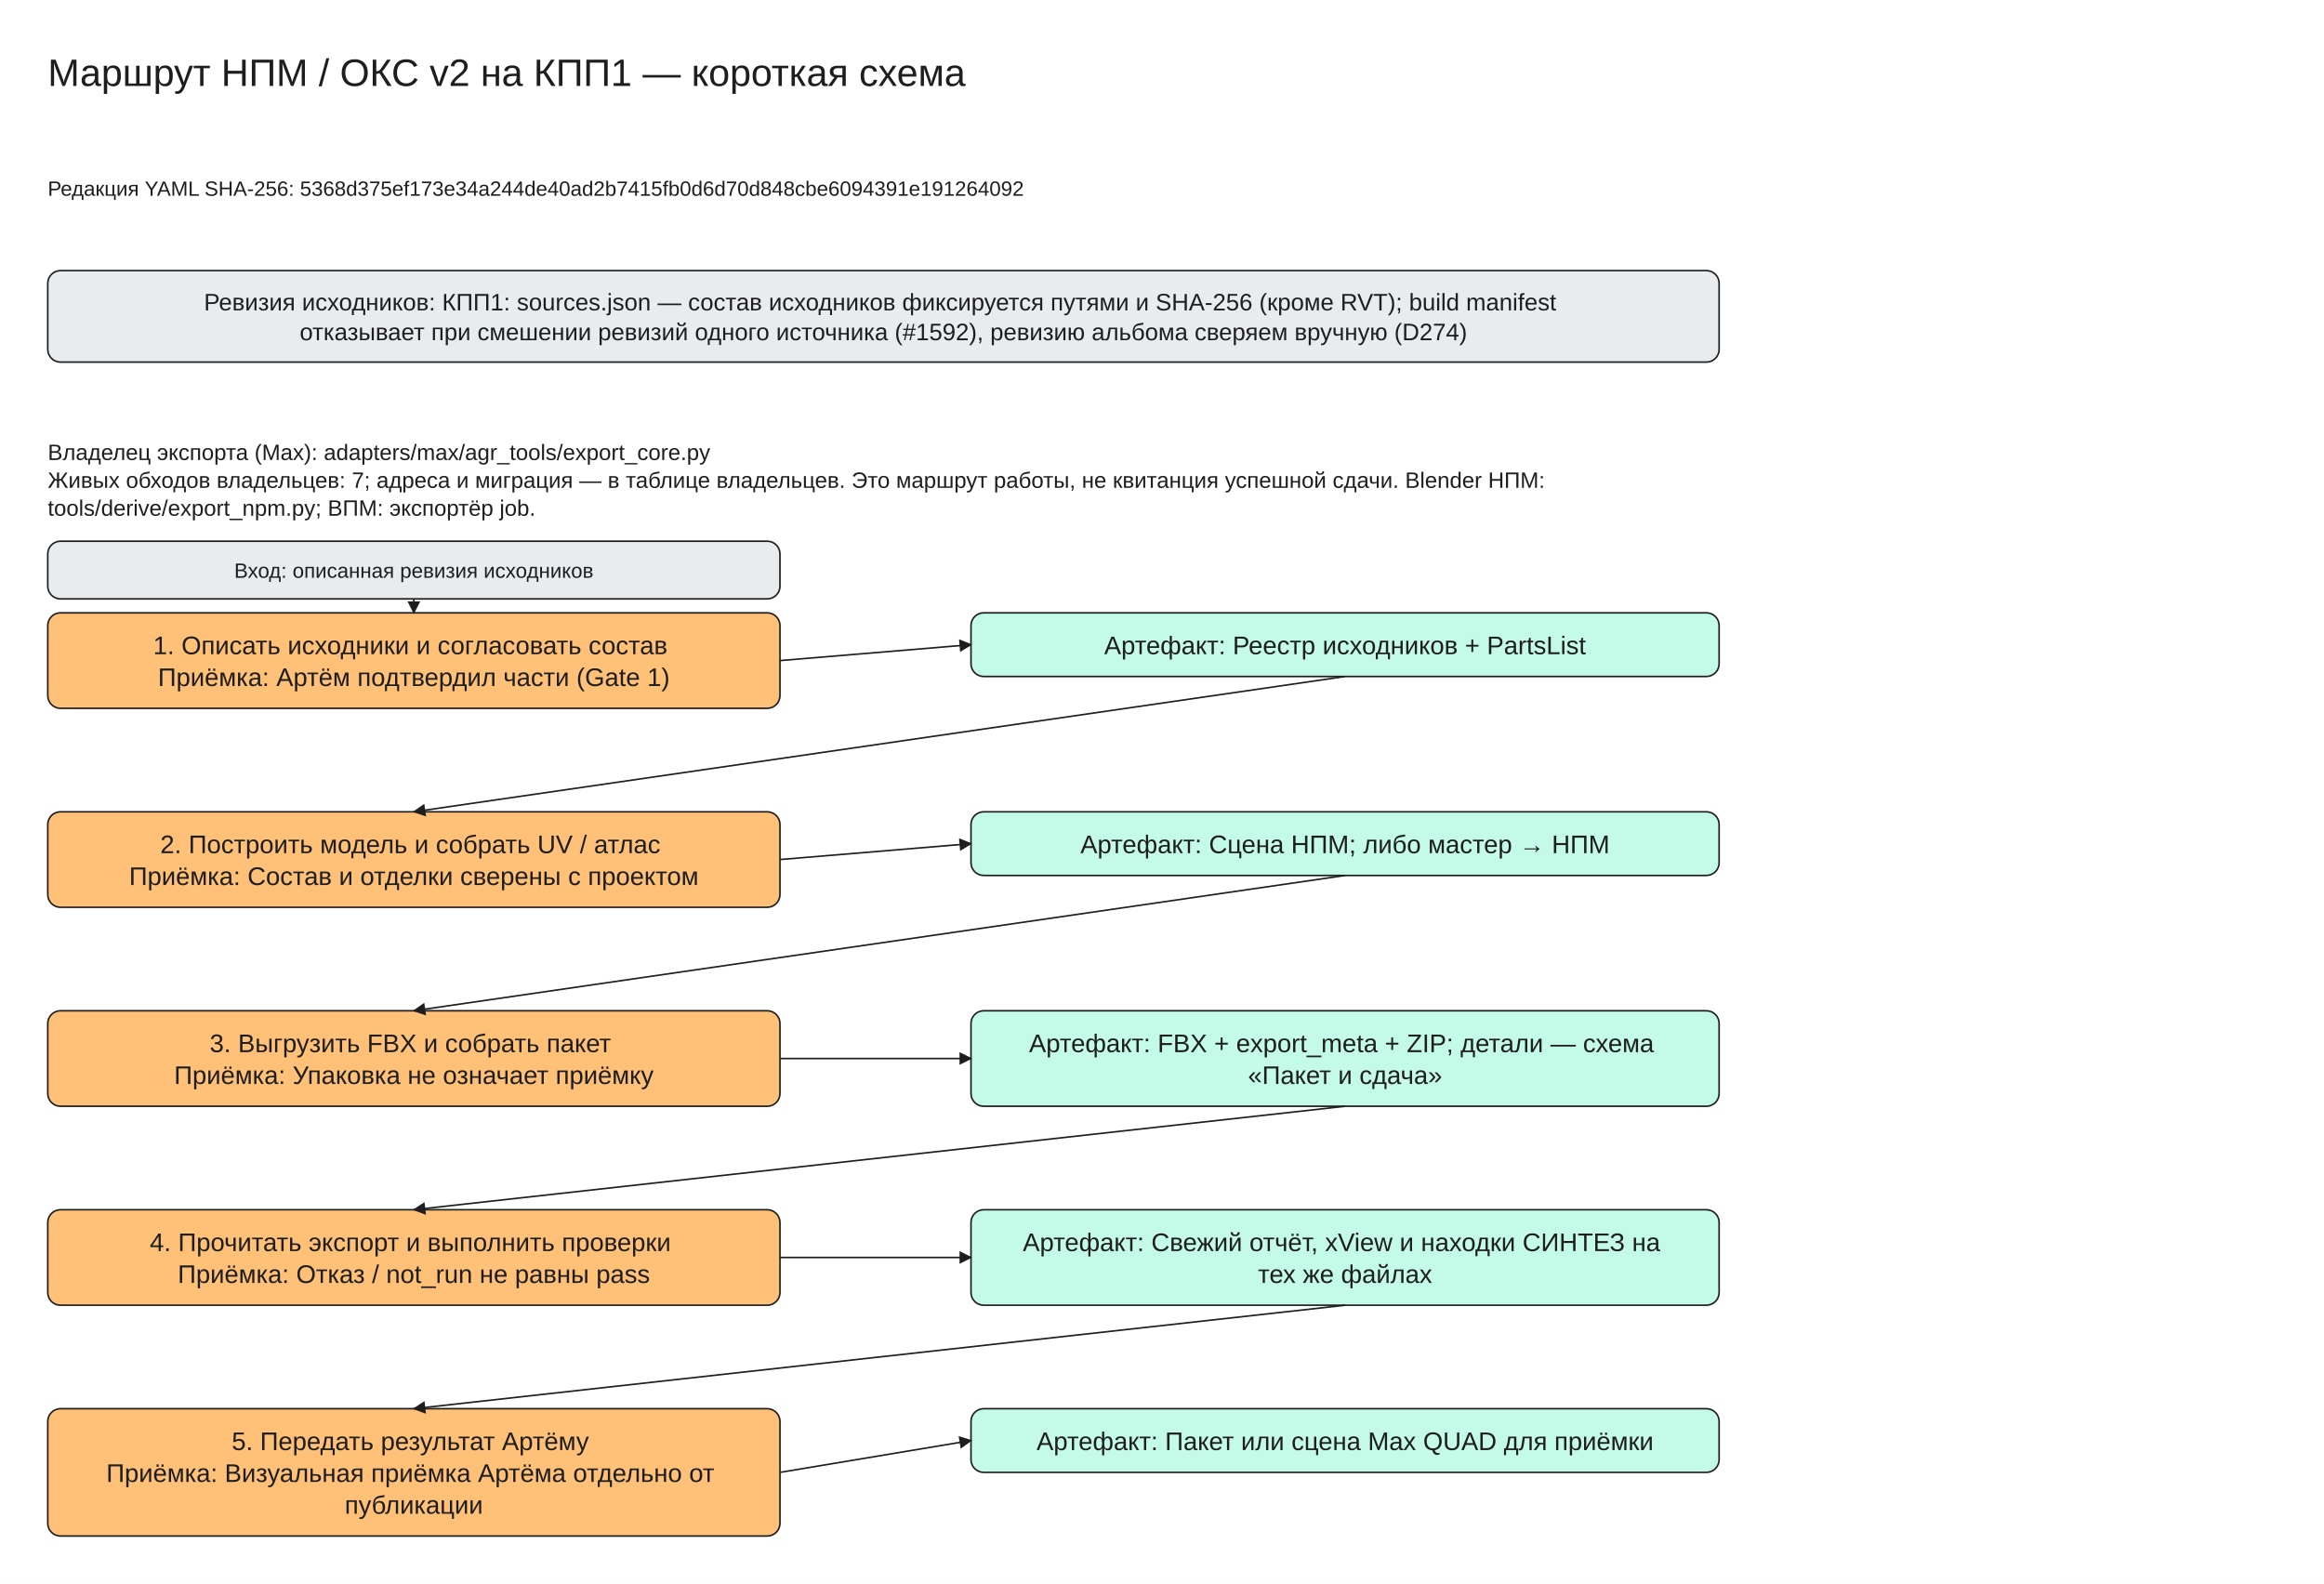
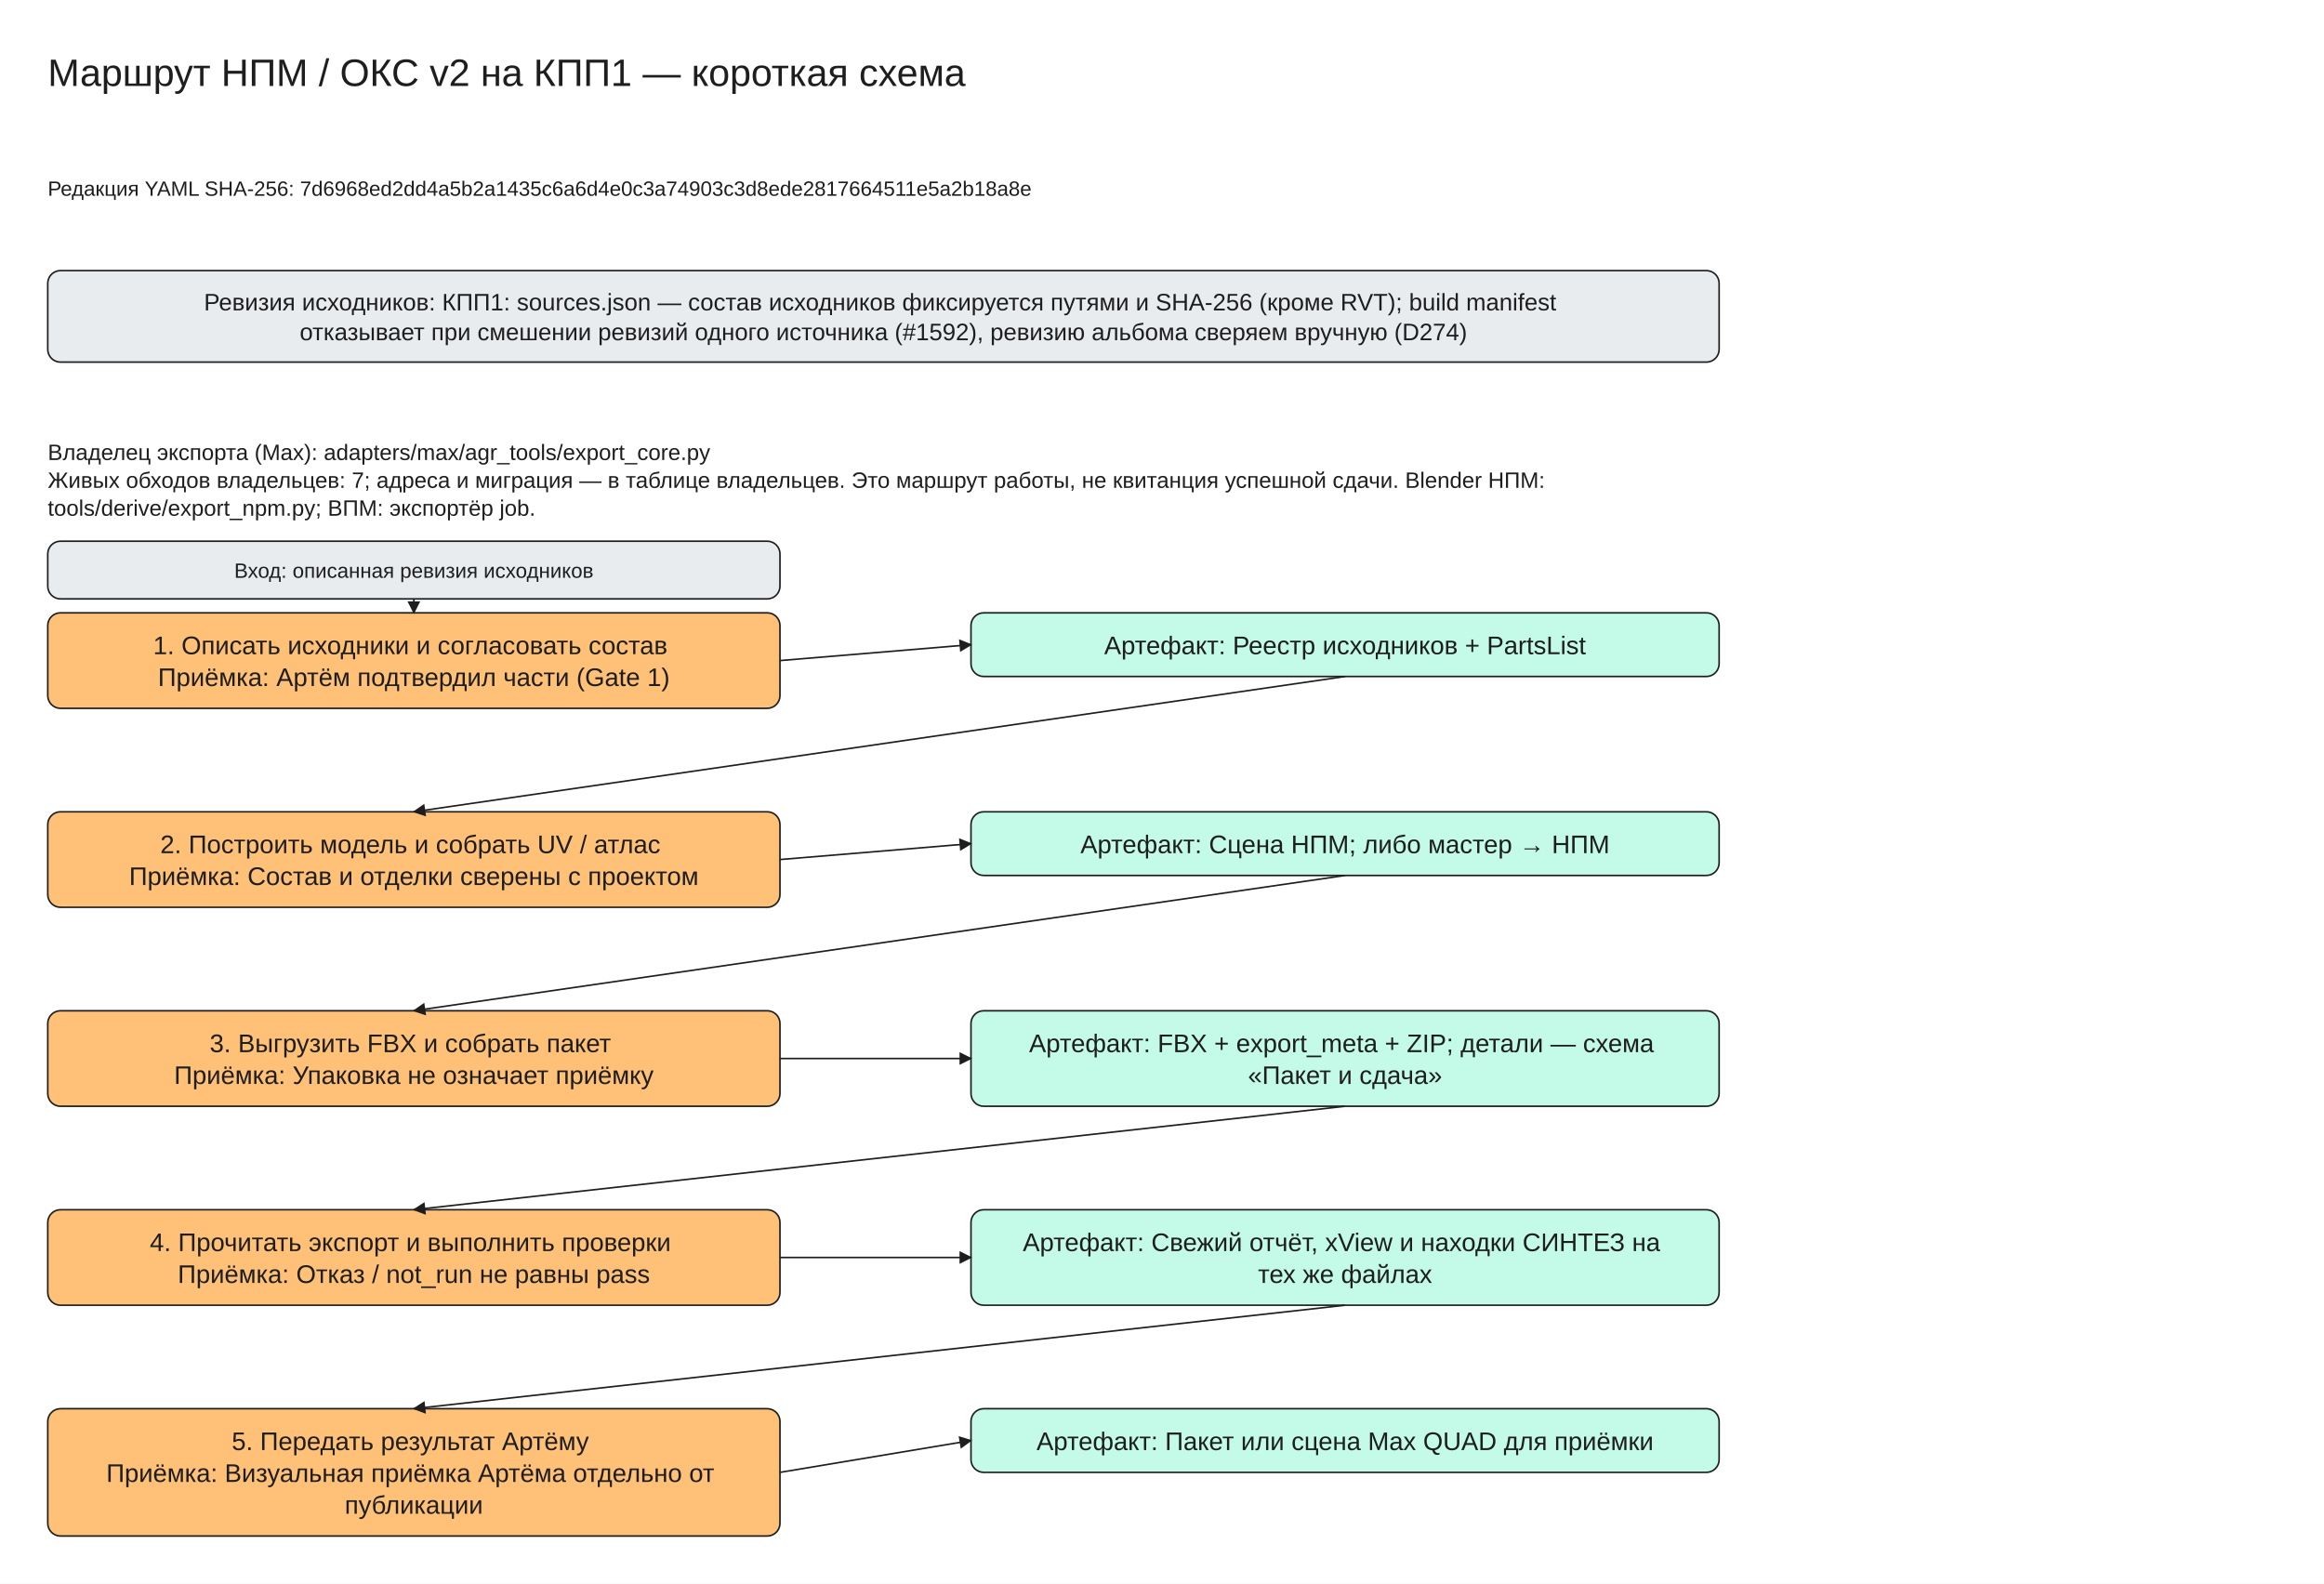
<svg xmlns="http://www.w3.org/2000/svg" viewBox="0 -30 1460 995" width="1460" height="995" font-family="Segoe UI, Arial, sans-serif">
  <defs>
    <marker id="arrow" viewBox="0 0 10 10" refX="9" refY="5" markerWidth="8" markerHeight="8" orient="auto-start-reverse">
      <path d="M0,0 L10,5 L0,10 z" fill="#1e1e1e" />
    </marker>
  </defs>
  <rect x="0" y="-30" width="1460" height="995" fill="#ffffff" />
  <rect x="30" y="140" width="1050" height="57.5" rx="8" fill="#e9ecef" stroke="#1e1e1e" />
  <rect x="30" y="355" width="460" height="60.0" rx="8" fill="#ffc078" stroke="#1e1e1e" />
  <rect x="610" y="355" width="470" height="40.0" rx="8" fill="#c3fae8" stroke="#1e1e1e" />
  <rect x="30" y="310" width="460" height="36.25" rx="8" fill="#e9ecef" stroke="#1e1e1e" />
  <line x1="260.0" y1="346.25" x2="260.0" y2="355.0" stroke="#1e1e1e" marker-end="url(#arrow)" />
  <line x1="490" y1="385.0" x2="610" y2="375.0" stroke="#1e1e1e" marker-end="url(#arrow)" />
  <rect x="30" y="480.0" width="460" height="60.0" rx="8" fill="#ffc078" stroke="#1e1e1e" />
  <rect x="610" y="480.0" width="470" height="40.0" rx="8" fill="#c3fae8" stroke="#1e1e1e" />
  <line x1="845.0" y1="395.0" x2="260.0" y2="480.0" stroke="#1e1e1e" marker-end="url(#arrow)" />
  <line x1="490" y1="510.0" x2="610" y2="500.0" stroke="#1e1e1e" marker-end="url(#arrow)" />
  <rect x="30" y="605.0" width="460" height="60.0" rx="8" fill="#ffc078" stroke="#1e1e1e" />
  <rect x="610" y="605.0" width="470" height="60.0" rx="8" fill="#c3fae8" stroke="#1e1e1e" />
  <line x1="845.0" y1="520.0" x2="260.0" y2="605.0" stroke="#1e1e1e" marker-end="url(#arrow)" />
  <line x1="490" y1="635.0" x2="610" y2="635.0" stroke="#1e1e1e" marker-end="url(#arrow)" />
  <rect x="30" y="730.0" width="460" height="60.0" rx="8" fill="#ffc078" stroke="#1e1e1e" />
  <rect x="610" y="730.0" width="470" height="60.0" rx="8" fill="#c3fae8" stroke="#1e1e1e" />
  <line x1="845.0" y1="665.0" x2="260.0" y2="730.0" stroke="#1e1e1e" marker-end="url(#arrow)" />
  <line x1="490" y1="760.0" x2="610" y2="760.0" stroke="#1e1e1e" marker-end="url(#arrow)" />
  <rect x="30" y="855.0" width="460" height="80.0" rx="8" fill="#ffc078" stroke="#1e1e1e" />
  <rect x="610" y="855.0" width="470" height="40.0" rx="8" fill="#c3fae8" stroke="#1e1e1e" />
  <line x1="845.0" y1="790.0" x2="260.0" y2="855.0" stroke="#1e1e1e" marker-end="url(#arrow)" />
  <line x1="490" y1="895.0" x2="610" y2="875.0" stroke="#1e1e1e" marker-end="url(#arrow)" />
  <text x="30" y="0" font-size="24" text-anchor="start" fill="#1e1e1e">
    <tspan x="30" dy="24">Маршрут НПМ / ОКС v2 на КПП1 — короткая схема</tspan>
  </text>
  <text x="30" y="80" font-size="13" text-anchor="start" fill="#1e1e1e">
-     <tspan x="30" dy="13">Редакция YAML SHA-256: 5368d375ef173e34a244de40ad2b7415fb0d6d70d848cbe6094391e191264092</tspan>
+     <tspan x="30" dy="13">Редакция YAML SHA-256: 7d6968ed2dd4a5b2a1435c6a6d4e0c3a74903c3d8ede2817664511e5a2b18a8e</tspan>
  </text>
  <text x="555.0" y="150.0" font-size="15" text-anchor="middle" fill="#1e1e1e">
    <tspan x="555.0" dy="15">Ревизия исходников: КПП1: sources.json — состав исходников фиксируется путями и SHA-256 (кроме RVT); build manifest</tspan>
    <tspan x="555.0" dy="18.75">отказывает при смешении ревизий одного источника (#1592), ревизию альбома сверяем вручную (D274)</tspan>
  </text>
  <text x="30" y="245" font-size="14" text-anchor="start" fill="#1e1e1e">
    <tspan x="30" dy="14">Владелец экспорта (Max): adapters/max/agr_tools/export_core.py</tspan>
    <tspan x="30" dy="17.5">Живых обходов владельцев: 7; адреса и миграция — в таблице владельцев. Это маршрут работы, не квитанция успешной сдачи. Blender НПМ:</tspan>
    <tspan x="30" dy="17.5">tools/derive/export_npm.py; ВПМ: экспортёр job.</tspan>
  </text>
  <text x="260.0" y="365.0" font-size="16" text-anchor="middle" fill="#1e1e1e">
    <tspan x="260.0" dy="16">1. Описать исходники и согласовать состав</tspan>
    <tspan x="260.0" dy="20.0">Приёмка: Артём подтвердил части (Gate 1)</tspan>
  </text>
  <text x="845.0" y="365.0" font-size="16" text-anchor="middle" fill="#1e1e1e">
    <tspan x="845.0" dy="16">Артефакт: Реестр исходников + PartsList</tspan>
  </text>
  <text x="260.0" y="320.0" font-size="13" text-anchor="middle" fill="#1e1e1e">
    <tspan x="260.0" dy="13">Вход: описанная ревизия исходников</tspan>
  </text>
  <text x="260.0" y="490.0" font-size="16" text-anchor="middle" fill="#1e1e1e">
    <tspan x="260.0" dy="16">2. Построить модель и собрать UV / атлас</tspan>
    <tspan x="260.0" dy="20.0">Приёмка: Состав и отделки сверены с проектом</tspan>
  </text>
  <text x="845.0" y="490.0" font-size="16" text-anchor="middle" fill="#1e1e1e">
    <tspan x="845.0" dy="16">Артефакт: Сцена НПМ; либо мастер → НПМ</tspan>
  </text>
  <text x="260.0" y="615.0" font-size="16" text-anchor="middle" fill="#1e1e1e">
    <tspan x="260.0" dy="16">3. Выгрузить FBX и собрать пакет</tspan>
    <tspan x="260.0" dy="20.0">Приёмка: Упаковка не означает приёмку</tspan>
  </text>
  <text x="845.0" y="615.0" font-size="16" text-anchor="middle" fill="#1e1e1e">
    <tspan x="845.0" dy="16">Артефакт: FBX + export_meta + ZIP; детали — схема</tspan>
    <tspan x="845.0" dy="20.0">«Пакет и сдача»</tspan>
  </text>
  <text x="260.0" y="740.0" font-size="16" text-anchor="middle" fill="#1e1e1e">
    <tspan x="260.0" dy="16">4. Прочитать экспорт и выполнить проверки</tspan>
    <tspan x="260.0" dy="20.0">Приёмка: Отказ / not_run не равны pass</tspan>
  </text>
  <text x="845.0" y="740.0" font-size="16" text-anchor="middle" fill="#1e1e1e">
    <tspan x="845.0" dy="16">Артефакт: Свежий отчёт, xView и находки СИНТЕЗ на</tspan>
    <tspan x="845.0" dy="20.0">тех же файлах</tspan>
  </text>
  <text x="260.0" y="865.0" font-size="16" text-anchor="middle" fill="#1e1e1e">
    <tspan x="260.0" dy="16">5. Передать результат Артёму</tspan>
    <tspan x="260.0" dy="20.0">Приёмка: Визуальная приёмка Артёма отдельно от</tspan>
    <tspan x="260.0" dy="20.0">публикации</tspan>
  </text>
  <text x="845.0" y="865.0" font-size="16" text-anchor="middle" fill="#1e1e1e">
    <tspan x="845.0" dy="16">Артефакт: Пакет или сцена Max QUAD для приёмки</tspan>
  </text>
</svg>
